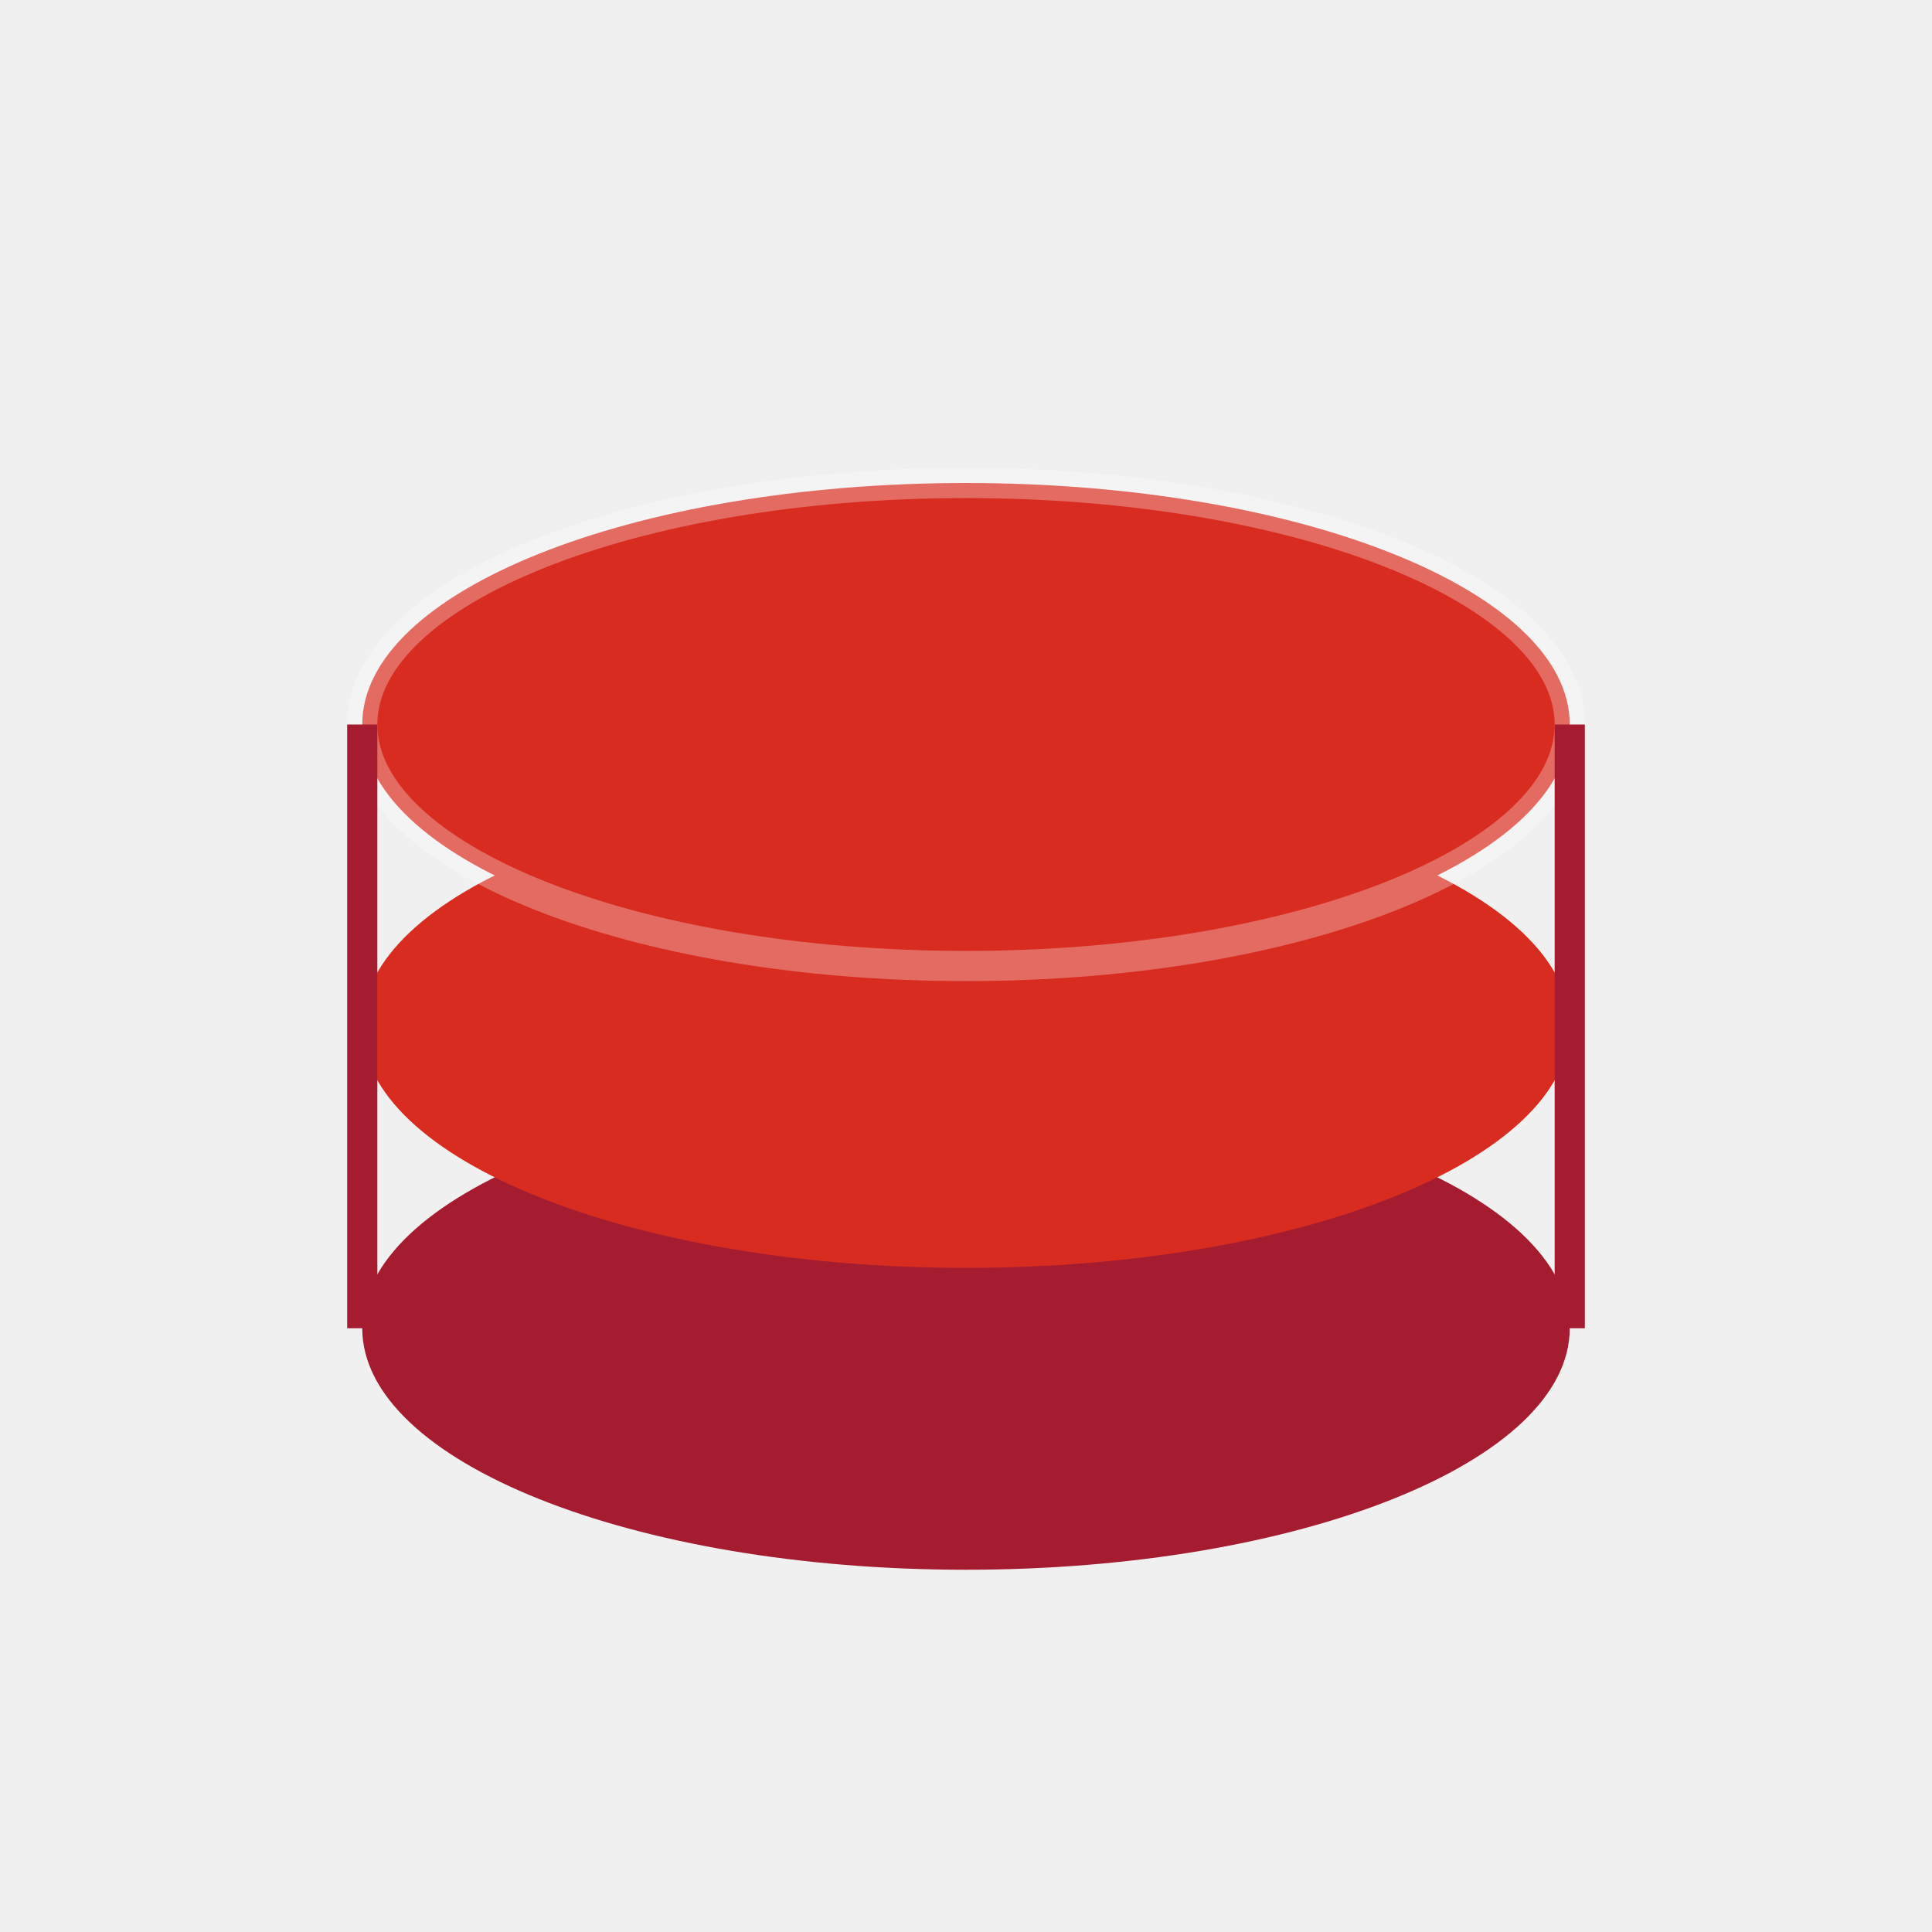
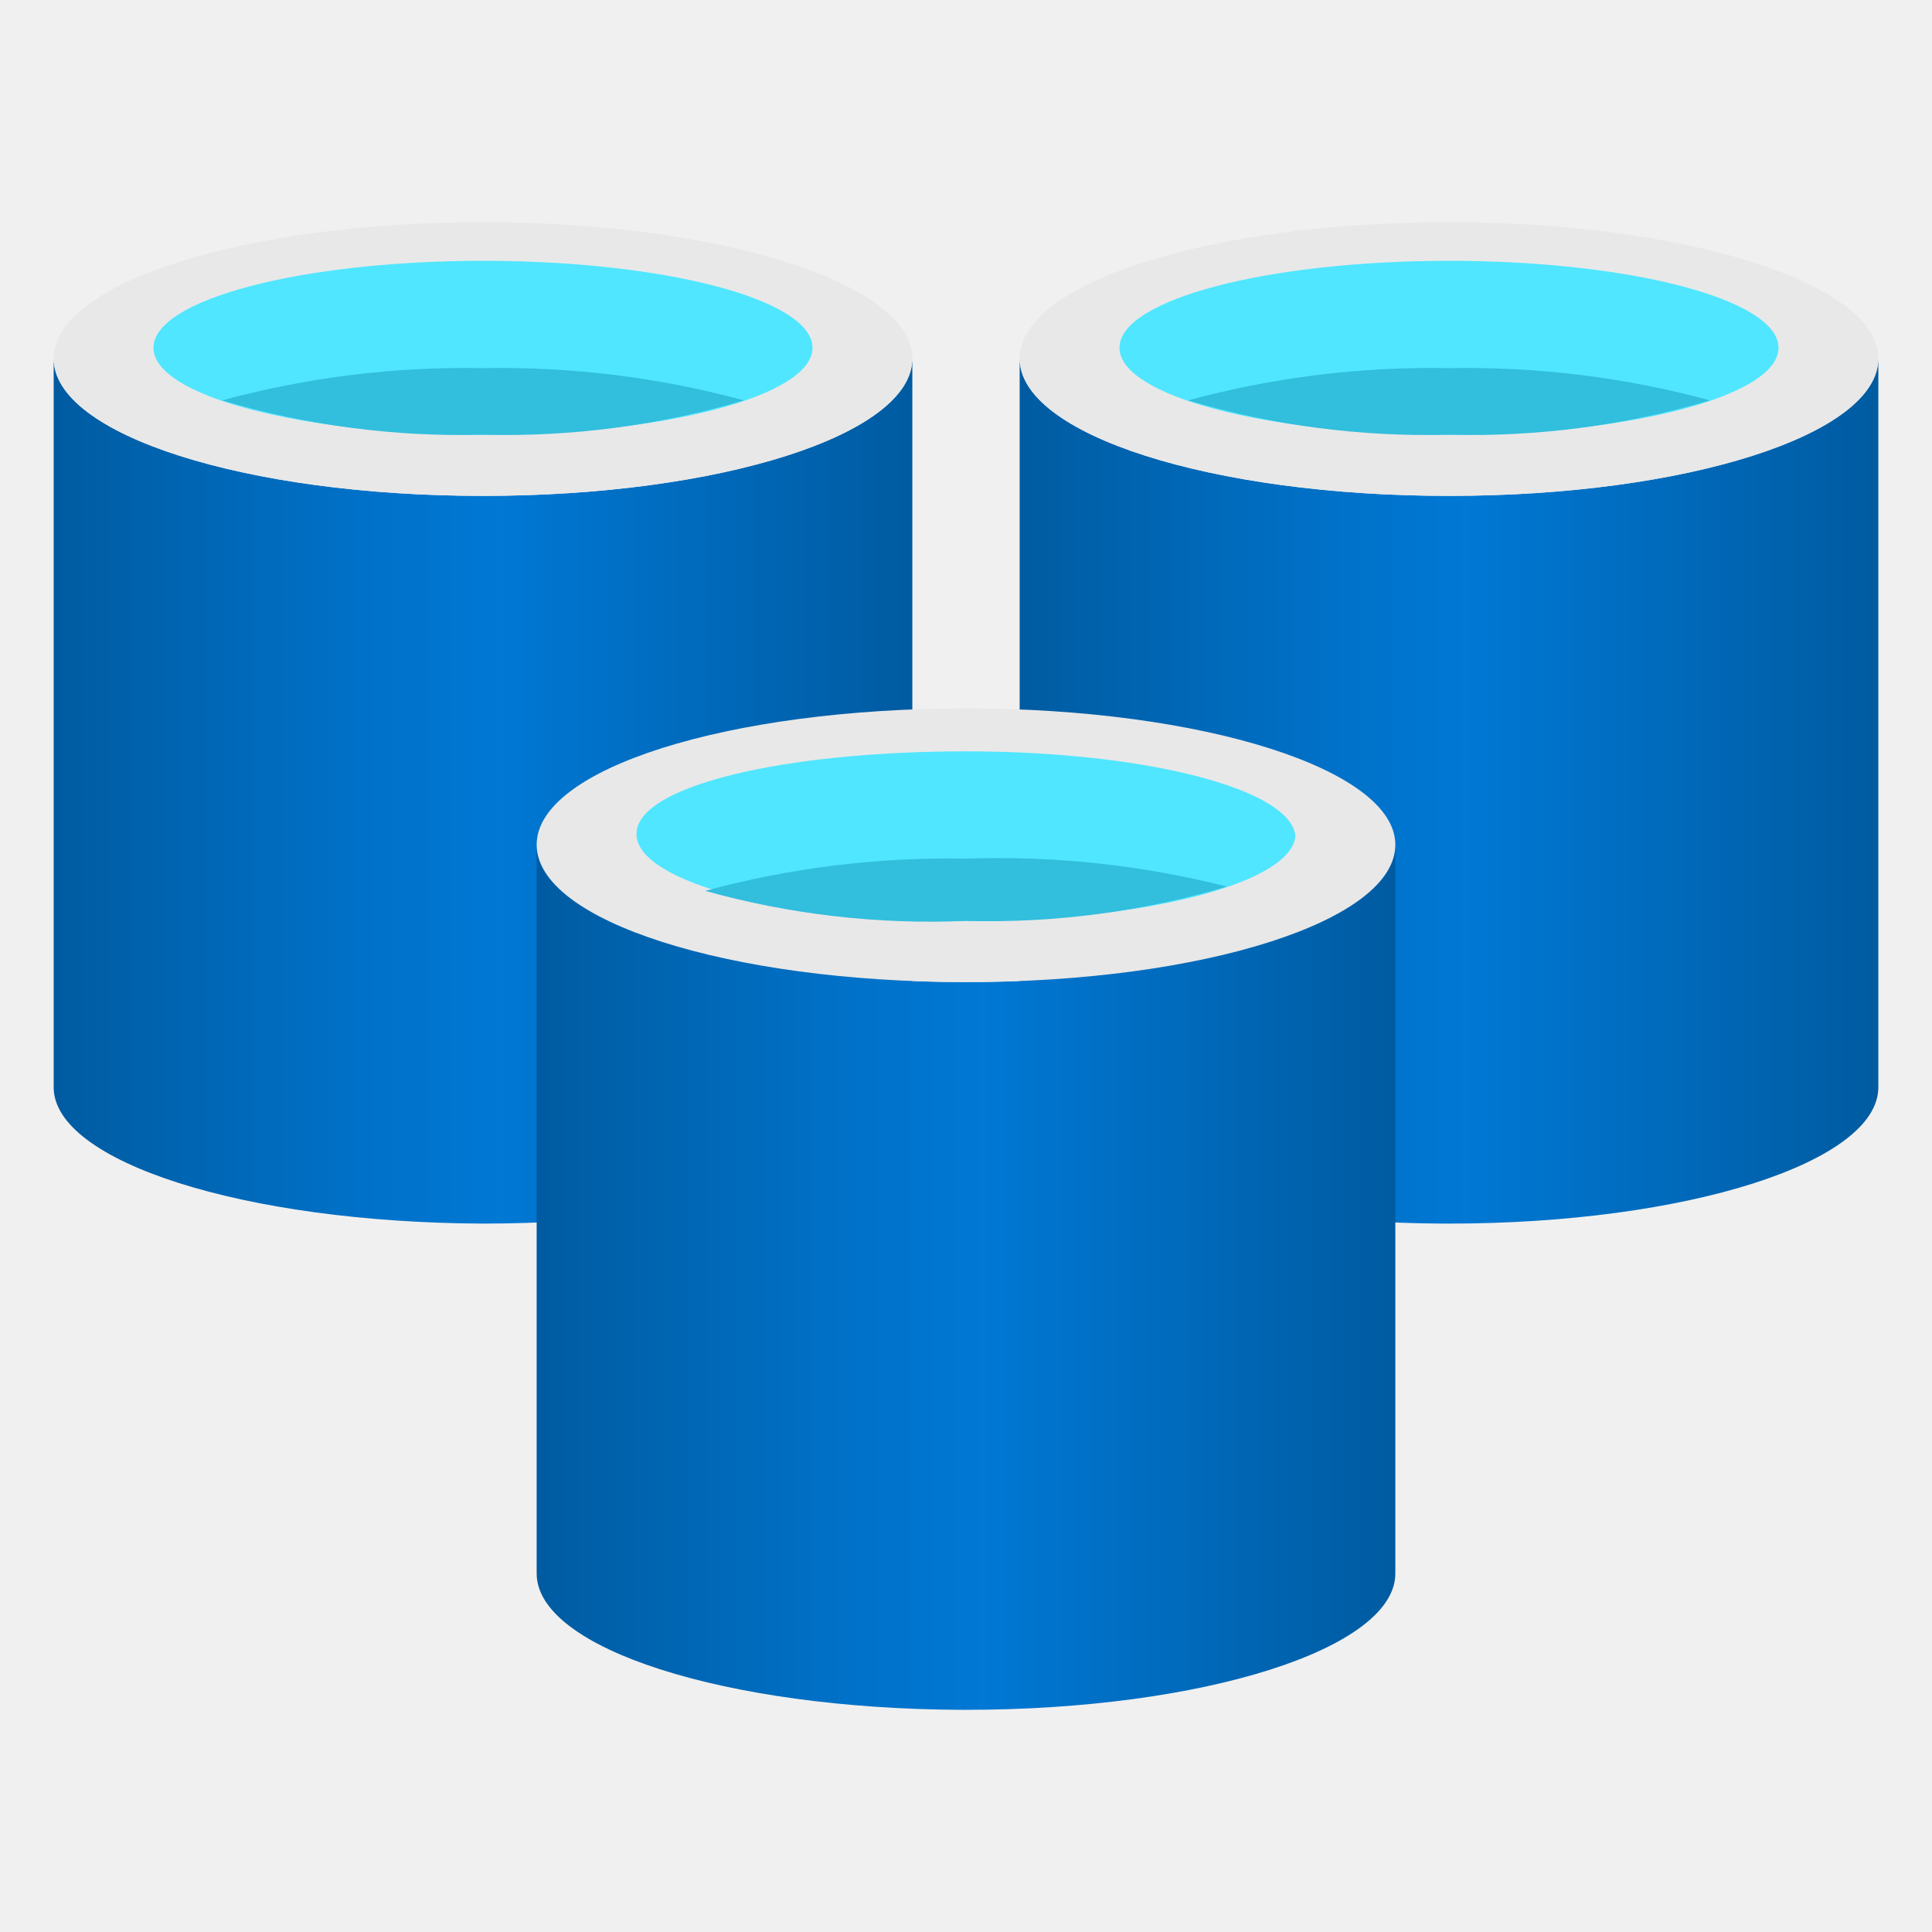
- <svg xmlns="http://www.w3.org/2000/svg" viewBox="0 0 32 32" fill="none">
-   <ellipse cx="16" cy="22" rx="10" ry="4" fill="#A51C30" />
-   <ellipse cx="16" cy="17" rx="10" ry="4" fill="#D82C20" />
-   <ellipse cx="16" cy="12" rx="10" ry="4" fill="#D82C20" />
-   <ellipse cx="16" cy="12" rx="10" ry="4" fill="none" stroke="#fff" stroke-width="0.5" opacity="0.3" />
-   <path d="M6 12v10M26 12v10" stroke="#A51C30" stroke-width="0.5" />
+ <svg xmlns="http://www.w3.org/2000/svg" id="a4c0a6df-707e-4ae7-9b86-742e4f9651e0" width="18" height="18" viewBox="0 0 18 18">
+   <defs>
+     <linearGradient id="ac420e47-f190-46df-ab14-7e1f8fa3a93d" x1="9.5" y1="7.37" x2="17.5" y2="7.37" gradientUnits="userSpaceOnUse">
+       <stop offset="0" stop-color="#005ba1" />
+       <stop offset="0.07" stop-color="#0060a9" />
+       <stop offset="0.36" stop-color="#0071c8" />
+       <stop offset="0.52" stop-color="#0078d4" />
+       <stop offset="1" stop-color="#005ba1" />
+     </linearGradient>
+     <linearGradient id="a51ffd84-af0a-457a-abee-1f70656da56f" x1="0.5" y1="7.37" x2="8.5" y2="7.37" gradientUnits="userSpaceOnUse">
+       <stop offset="0" stop-color="#005ba1" />
+       <stop offset="0.07" stop-color="#0060a9" />
+       <stop offset="0.36" stop-color="#0071c8" />
+       <stop offset="0.52" stop-color="#0078d4" />
+       <stop offset="1" stop-color="#005ba1" />
+     </linearGradient>
+     <linearGradient id="bbb4b87e-b1f0-4042-b6d6-9b91b5dac799" x1="5" y1="11.9" x2="13" y2="11.9" gradientUnits="userSpaceOnUse">
+       <stop offset="0" stop-color="#005ba1" />
+       <stop offset="0.07" stop-color="#0060a9" />
+       <stop offset="0.36" stop-color="#0071c8" />
+       <stop offset="0.52" stop-color="#0078d4" />
+       <stop offset="1" stop-color="#005ba1" />
+     </linearGradient>
+   </defs>
+   <path d="M13.5,4.62c-2.21,0-4-.57-4-1.28v6.79c0,.69,1.76,1.26,3.95,1.27h.05c2.21,0,4-.57,4-1.27V3.34C17.5,4.05,15.71,4.62,13.5,4.62Z" fill="url(#ac420e47-f190-46df-ab14-7e1f8fa3a93d)" />
+   <path d="M17.5,3.34c0,.71-1.79,1.28-4,1.28s-4-.57-4-1.28,1.79-1.27,4-1.27,4,.57,4,1.27" fill="#e8e8e8" />
+   <path d="M16.57,3.24c0,.45-1.38.81-3.07.81s-3.07-.36-3.07-.81,1.38-.81,3.07-.81,3.07.36,3.07.81" fill="#50e6ff" />
+   <path d="M13.5,3.43a8.65,8.65,0,0,0-2.43.3,7.8,7.8,0,0,0,2.43.32,7.8,7.8,0,0,0,2.43-.32A8.65,8.65,0,0,0,13.5,3.43Z" fill="#32bedd" />
+   <path d="M4.5,4.62c-2.21,0-4-.57-4-1.28v6.79c0,.69,1.76,1.26,4,1.27h0c2.21,0,4-.57,4-1.27V3.34C8.5,4.05,6.71,4.62,4.5,4.62Z" fill="url(#a51ffd84-af0a-457a-abee-1f70656da56f)" />
+   <path d="M8.5,3.34c0,.71-1.79,1.28-4,1.28s-4-.57-4-1.28,1.79-1.27,4-1.27,4,.57,4,1.27" fill="#e8e8e8" />
+   <path d="M7.57,3.24c0,.45-1.38.81-3.07.81s-3.07-.36-3.07-.81,1.38-.81,3.07-.81,3.07.36,3.07.81" fill="#50e6ff" />
+   <path d="M4.5,3.43a8.65,8.65,0,0,0-2.43.3,7.8,7.8,0,0,0,2.43.32,7.8,7.8,0,0,0,2.43-.32A8.65,8.65,0,0,0,4.5,3.43Z" fill="#32bedd" />
+   <g>
+     <path d="M9,9.15c-2.21,0-4-.57-4-1.28v6.79c0,.7,1.76,1.26,3.95,1.27H9c2.21,0,4-.57,4-1.27V7.87C13,8.58,11.21,9.15,9,9.15Z" fill="url(#bbb4b87e-b1f0-4042-b6d6-9b91b5dac799)" />
+     <path d="M13,7.87c0,.71-1.79,1.28-4,1.28S5,8.58,5,7.87,6.79,6.6,9,6.6s4,.57,4,1.27" fill="#e8e8e8" />
+     <path d="M12.07,7.77c0,.45-1.38.81-3.07.81s-3.07-.36-3.07-.81S7.31,7,9,7s3.07.36,3.07.81" fill="#50e6ff" />
+     <path d="M9,8a8.65,8.65,0,0,0-2.43.3A7.8,7.8,0,0,0,9,8.58a7.8,7.8,0,0,0,2.43-.32A8.65,8.65,0,0,0,9,8Z" fill="#32bedd" />
+   </g>
</svg>
